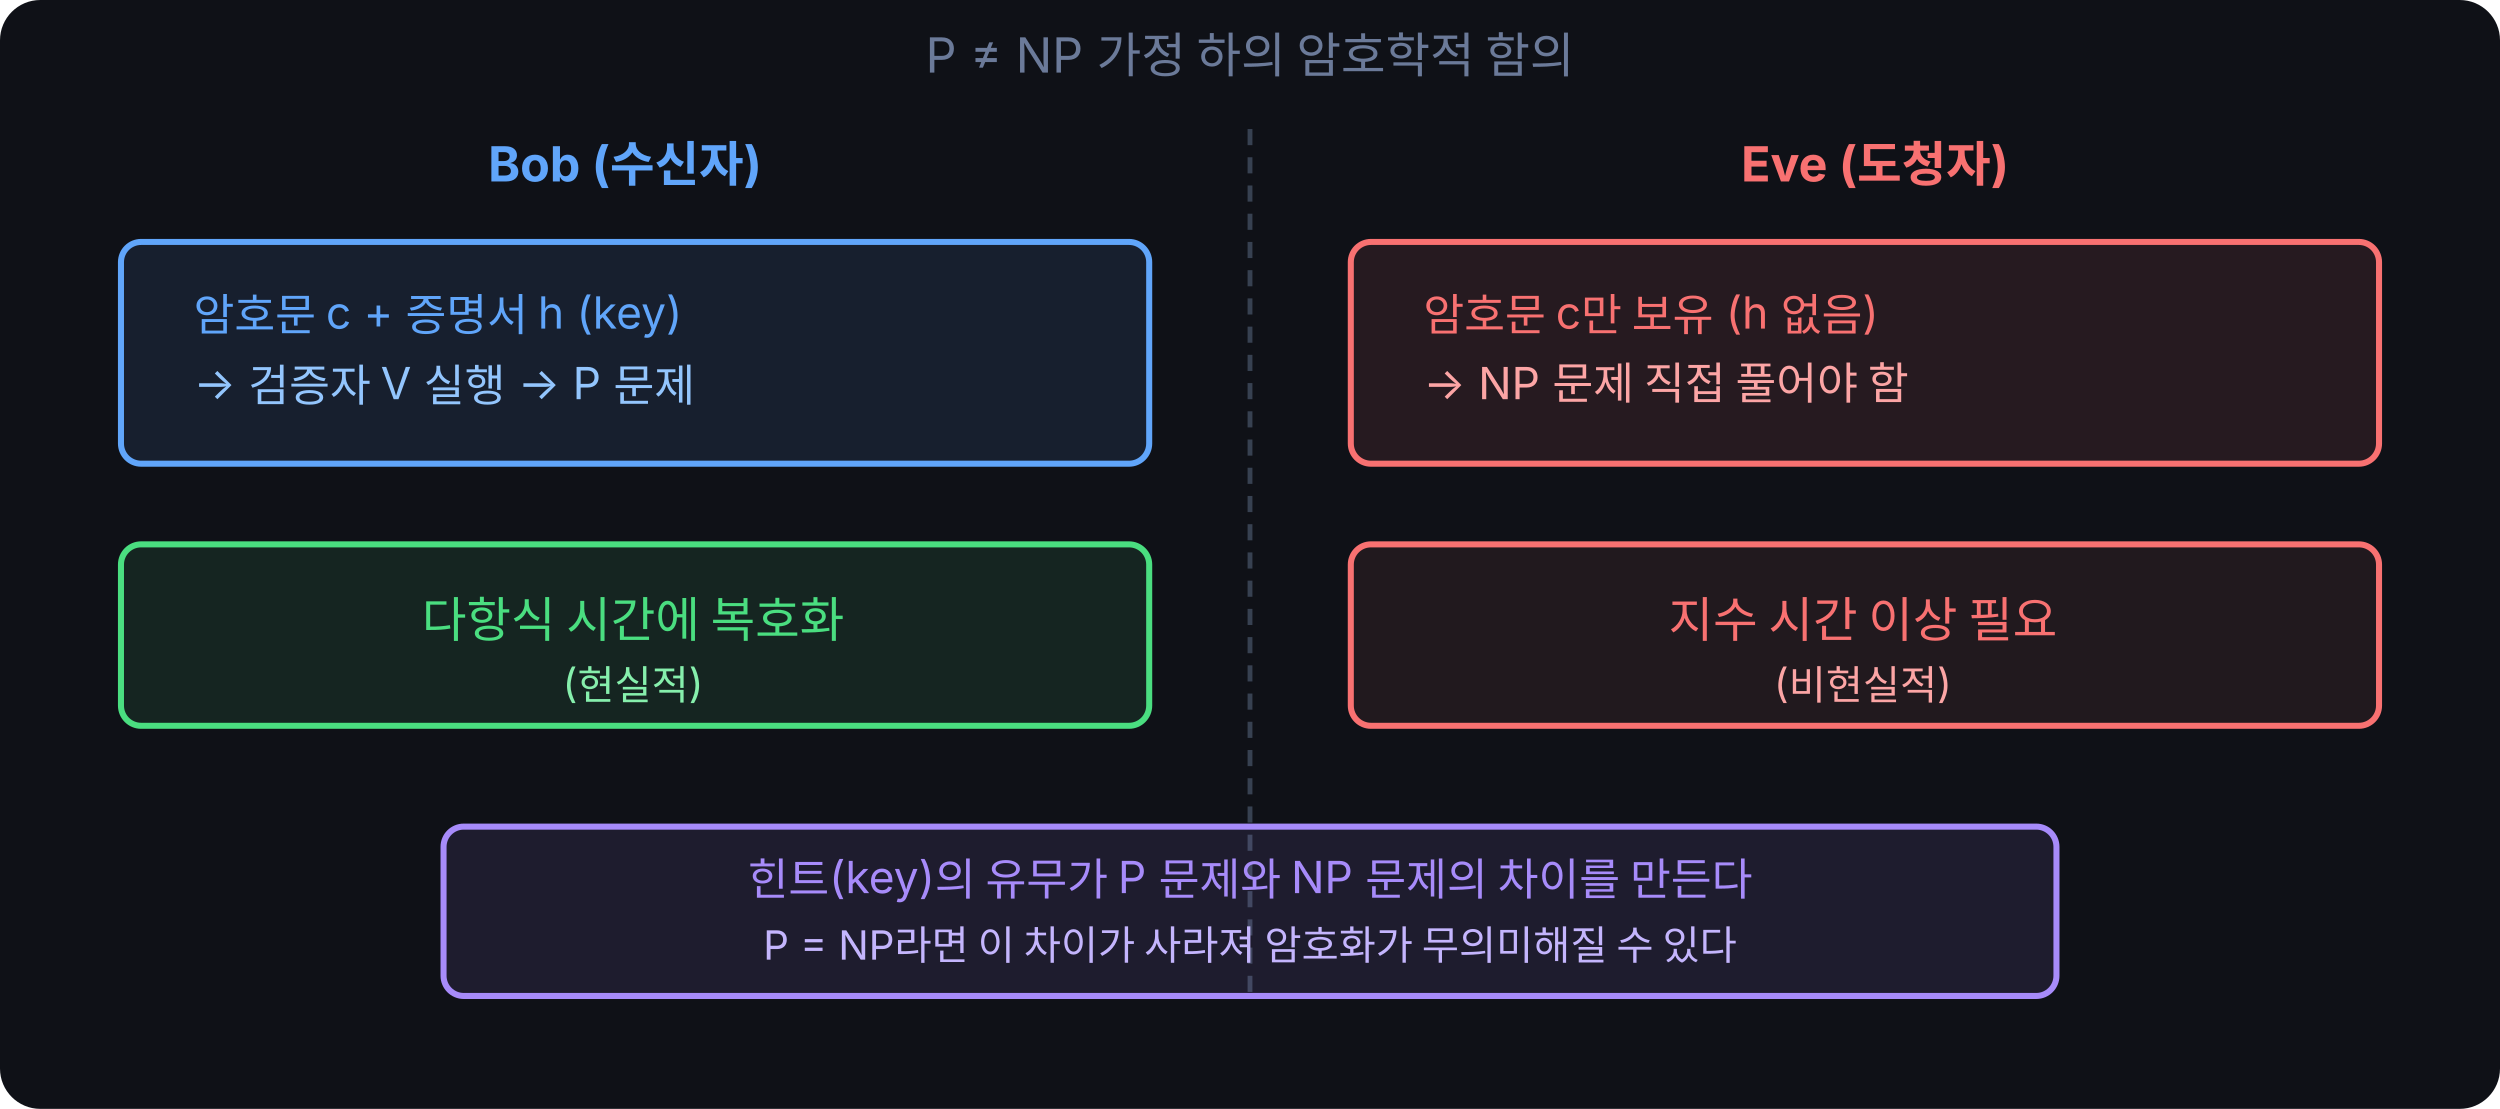
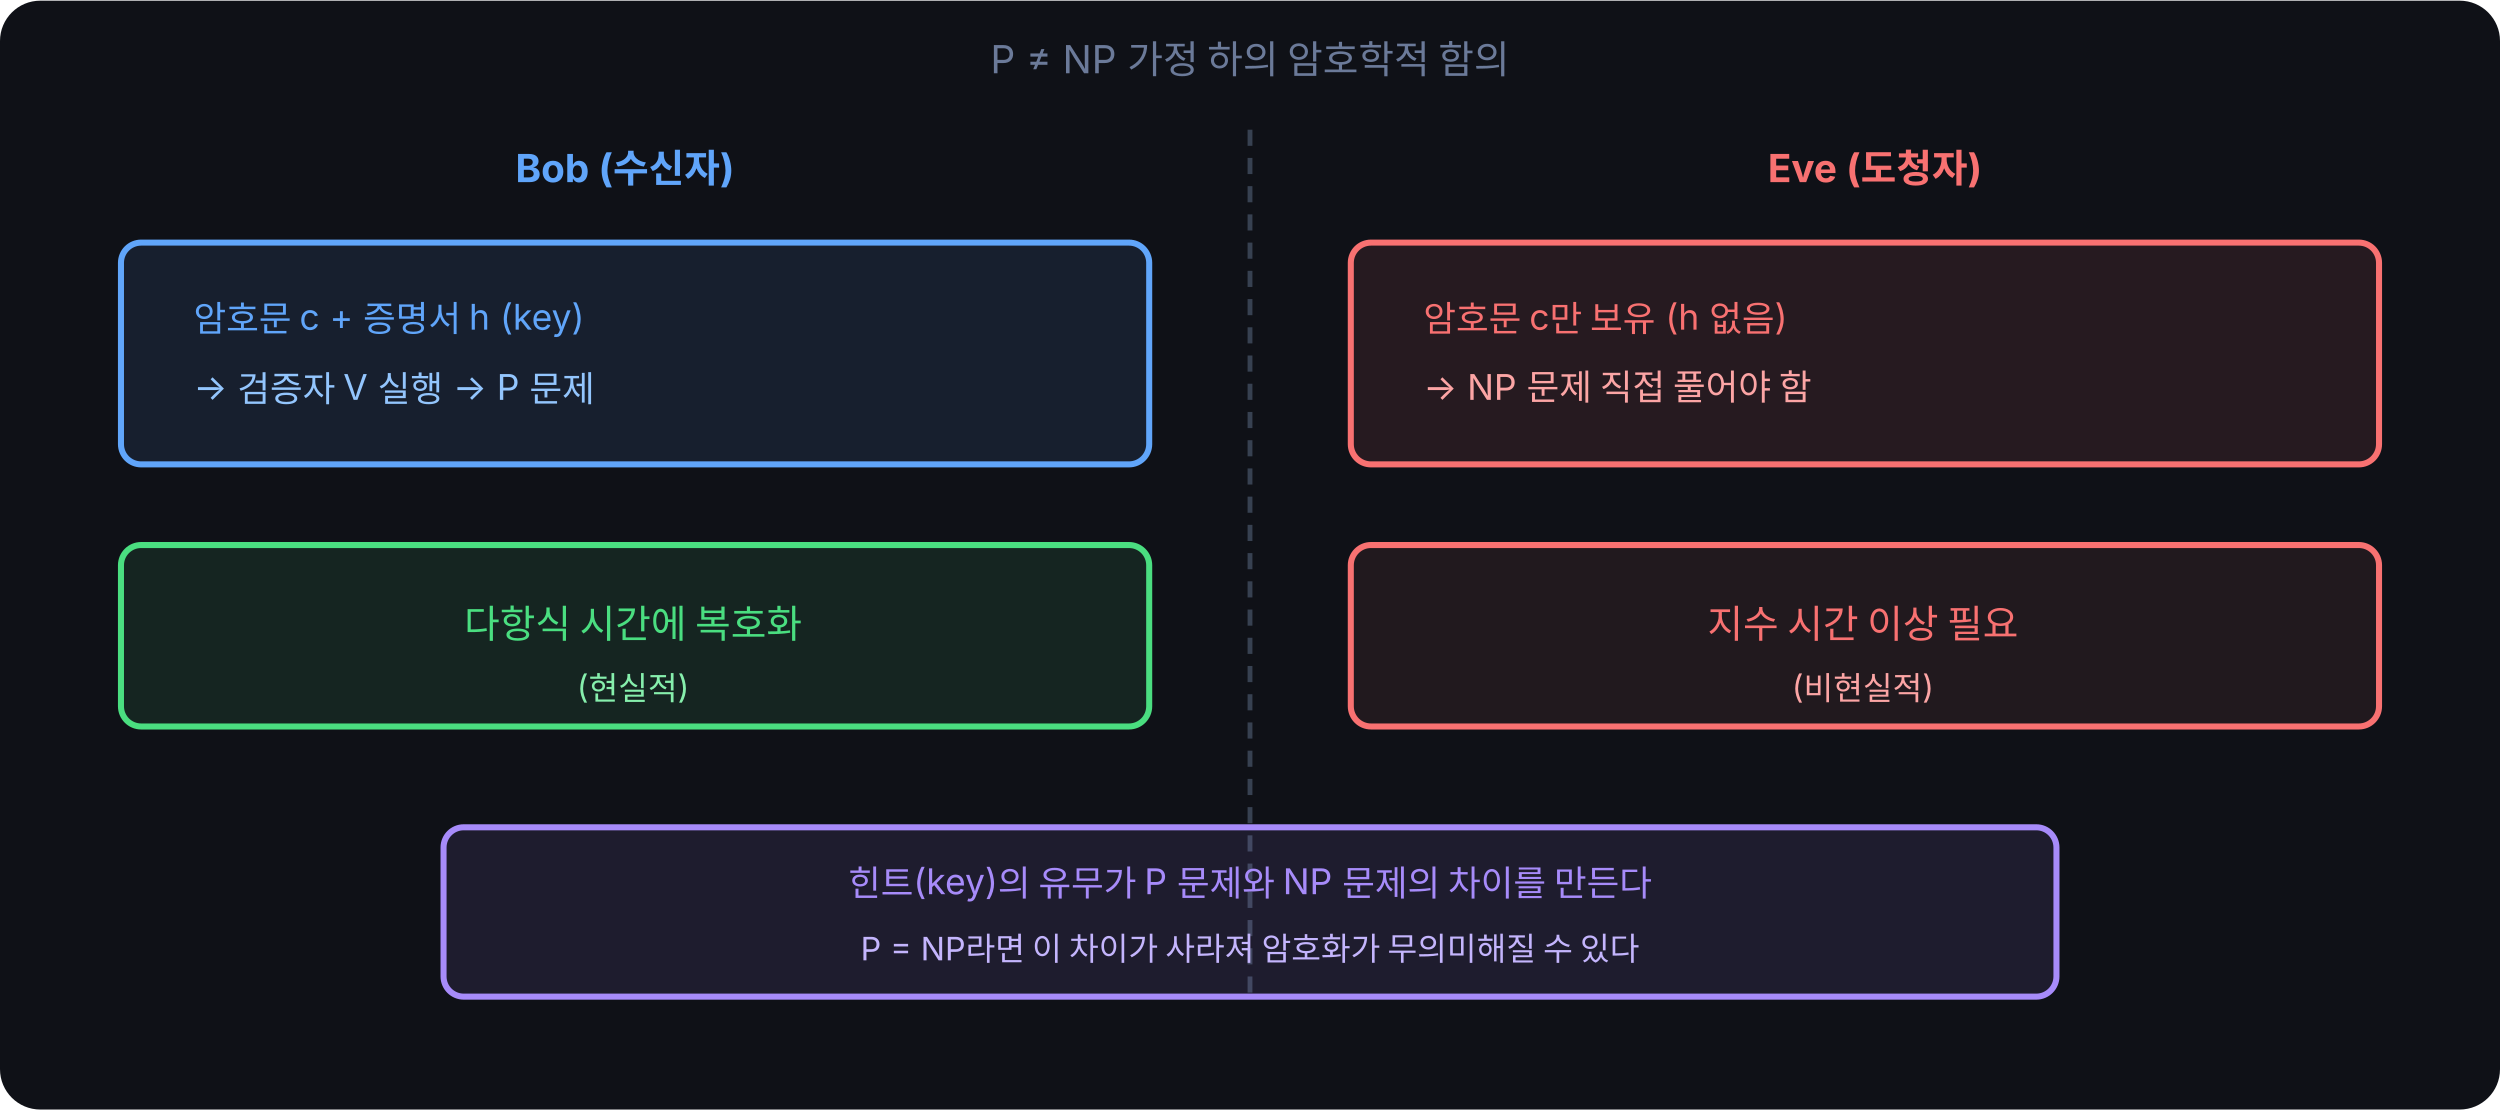
- <svg xmlns="http://www.w3.org/2000/svg" viewBox="0 0 620 275" width="620" height="275">
+ <svg xmlns="http://www.w3.org/2000/svg" viewBox="0 0 620 275" width="930" height="413">
  <rect width="620" height="275" fill="#0f1117" rx="10" />
-   <text x="310" y="18" text-anchor="middle" font-family="system-ui,-apple-system,sans-serif" font-size="12" fill="#6b7a99">P ≠ NP 가정 하의 암호학적 함의</text>
+   <text x="310" y="18" text-anchor="middle" font-family="system-ui,-apple-system,sans-serif" font-size="9.6" fill="#6b7a99">P ≠ NP 가정 하의 암호학적 함의</text>
  <defs>
    <marker id="arr" markerWidth="8" markerHeight="8" refX="7" refY="4" orient="auto">
      <polygon points="0,0 7,4 0,8" fill="#6b7280" />
    </marker>
  </defs>
  <line x1="310" y1="32" x2="310" y2="248" stroke="#374151" stroke-width="1.2" stroke-dasharray="4,3" />
-   <text x="155" y="45" text-anchor="middle" font-family="system-ui,-apple-system,sans-serif" font-size="12" font-weight="700" fill="#60a5fa">Bob (수신자)</text>
-   <text x="465" y="45" text-anchor="middle" font-family="system-ui,-apple-system,sans-serif" font-size="12" font-weight="700" fill="#f87171">Eve (도청자)</text>
+   <text x="155" y="45" text-anchor="middle" font-family="system-ui,-apple-system,sans-serif" font-size="9.6" font-weight="700" fill="#60a5fa">Bob (수신자)</text>
+   <text x="465" y="45" text-anchor="middle" font-family="system-ui,-apple-system,sans-serif" font-size="9.6" font-weight="700" fill="#f87171">Eve (도청자)</text>
  <rect x="30" y="60" width="255" height="55" rx="5" fill="rgba(96,165,250,0.1)" stroke="#60a5fa" stroke-width="1.5" />
-   <text x="48" y="82" font-family="system-ui,-apple-system,sans-serif" font-size="11" fill="#60a5fa">암호문 c + 증명서 h (key)</text>
-   <text x="48" y="99" font-family="system-ui,-apple-system,sans-serif" font-size="11" fill="#93c5fd">→  검증자 V 실행  →  P 문제</text>
+   <text x="48" y="82" font-family="system-ui,-apple-system,sans-serif" font-size="8.8" fill="#60a5fa">암호문 c + 증명서 h (key)</text>
+   <text x="48" y="99" font-family="system-ui,-apple-system,sans-serif" font-size="8.8" fill="#93c5fd">→  검증자 V 실행  →  P 문제</text>
  <rect x="335" y="60" width="255" height="55" rx="5" fill="rgba(248,113,113,0.1)" stroke="#f87171" stroke-width="1.5" />
-   <text x="353" y="82" font-family="system-ui,-apple-system,sans-serif" font-size="11" fill="#f87171">암호문 c만 보유 (h 없음)</text>
-   <text x="353" y="99" font-family="system-ui,-apple-system,sans-serif" font-size="11" fill="#fca5a5">→  NP 문제 직접 풀어야 함</text>
+   <text x="353" y="82" font-family="system-ui,-apple-system,sans-serif" font-size="8.8" fill="#f87171">암호문 c만 보유 (h 없음)</text>
+   <text x="353" y="99" font-family="system-ui,-apple-system,sans-serif" font-size="8.8" fill="#fca5a5">→  NP 문제 직접 풀어야 함</text>
  <rect x="30" y="135" width="255" height="45" rx="5" fill="rgba(74,222,128,0.1)" stroke="#4ade80" stroke-width="1.5" />
-   <text x="157" y="158" text-anchor="middle" font-family="system-ui,-apple-system,sans-serif" font-size="12" fill="#4ade80">다항식 시간에 복호화</text>
-   <text x="157" y="173" text-anchor="middle" font-family="system-ui,-apple-system,sans-serif" font-size="10" fill="#86efac">(현실적)</text>
+   <text x="157" y="158" text-anchor="middle" font-family="system-ui,-apple-system,sans-serif" font-size="9.6" fill="#4ade80">다항식 시간에 복호화</text>
+   <text x="157" y="173" text-anchor="middle" font-family="system-ui,-apple-system,sans-serif" font-size="8" fill="#86efac">(현실적)</text>
  <rect x="335" y="135" width="255" height="45" rx="5" fill="rgba(248,113,113,0.08)" stroke="#f87171" stroke-width="1.5" />
-   <text x="462" y="158" text-anchor="middle" font-family="system-ui,-apple-system,sans-serif" font-size="12" fill="#f87171">지수 시간 이상 필요</text>
-   <text x="462" y="173" text-anchor="middle" font-family="system-ui,-apple-system,sans-serif" font-size="10" fill="#fca5a5">(비현실적)</text>
+   <text x="462" y="158" text-anchor="middle" font-family="system-ui,-apple-system,sans-serif" font-size="9.6" fill="#f87171">지수 시간 이상 필요</text>
+   <text x="462" y="173" text-anchor="middle" font-family="system-ui,-apple-system,sans-serif" font-size="8" fill="#fca5a5">(비현실적)</text>
  <rect x="110" y="205" width="400" height="42" rx="5" fill="rgba(167,139,250,0.1)" stroke="#a78bfa" stroke-width="1.5" />
-   <text x="310" y="222" text-anchor="middle" font-family="system-ui,-apple-system,sans-serif" font-size="11" fill="#a78bfa">힌트(key)의 유무가 P 문제와 NP 문제의 차이를 만든다</text>
-   <text x="310" y="238" text-anchor="middle" font-family="system-ui,-apple-system,sans-serif" font-size="10" fill="#c4b5fd">P = NP라면 이 차이가 사라져 암호화가 무의미해질 수 있다</text>
+   <text x="310" y="222" text-anchor="middle" font-family="system-ui,-apple-system,sans-serif" font-size="8.8" fill="#a78bfa">힌트(key)의 유무가 P 문제와 NP 문제의 차이를 만든다</text>
+   <text x="310" y="238" text-anchor="middle" font-family="system-ui,-apple-system,sans-serif" font-size="8" fill="#c4b5fd">P = NP라면 이 차이가 사라져 암호화가 무의미해질 수 있다</text>
</svg>
